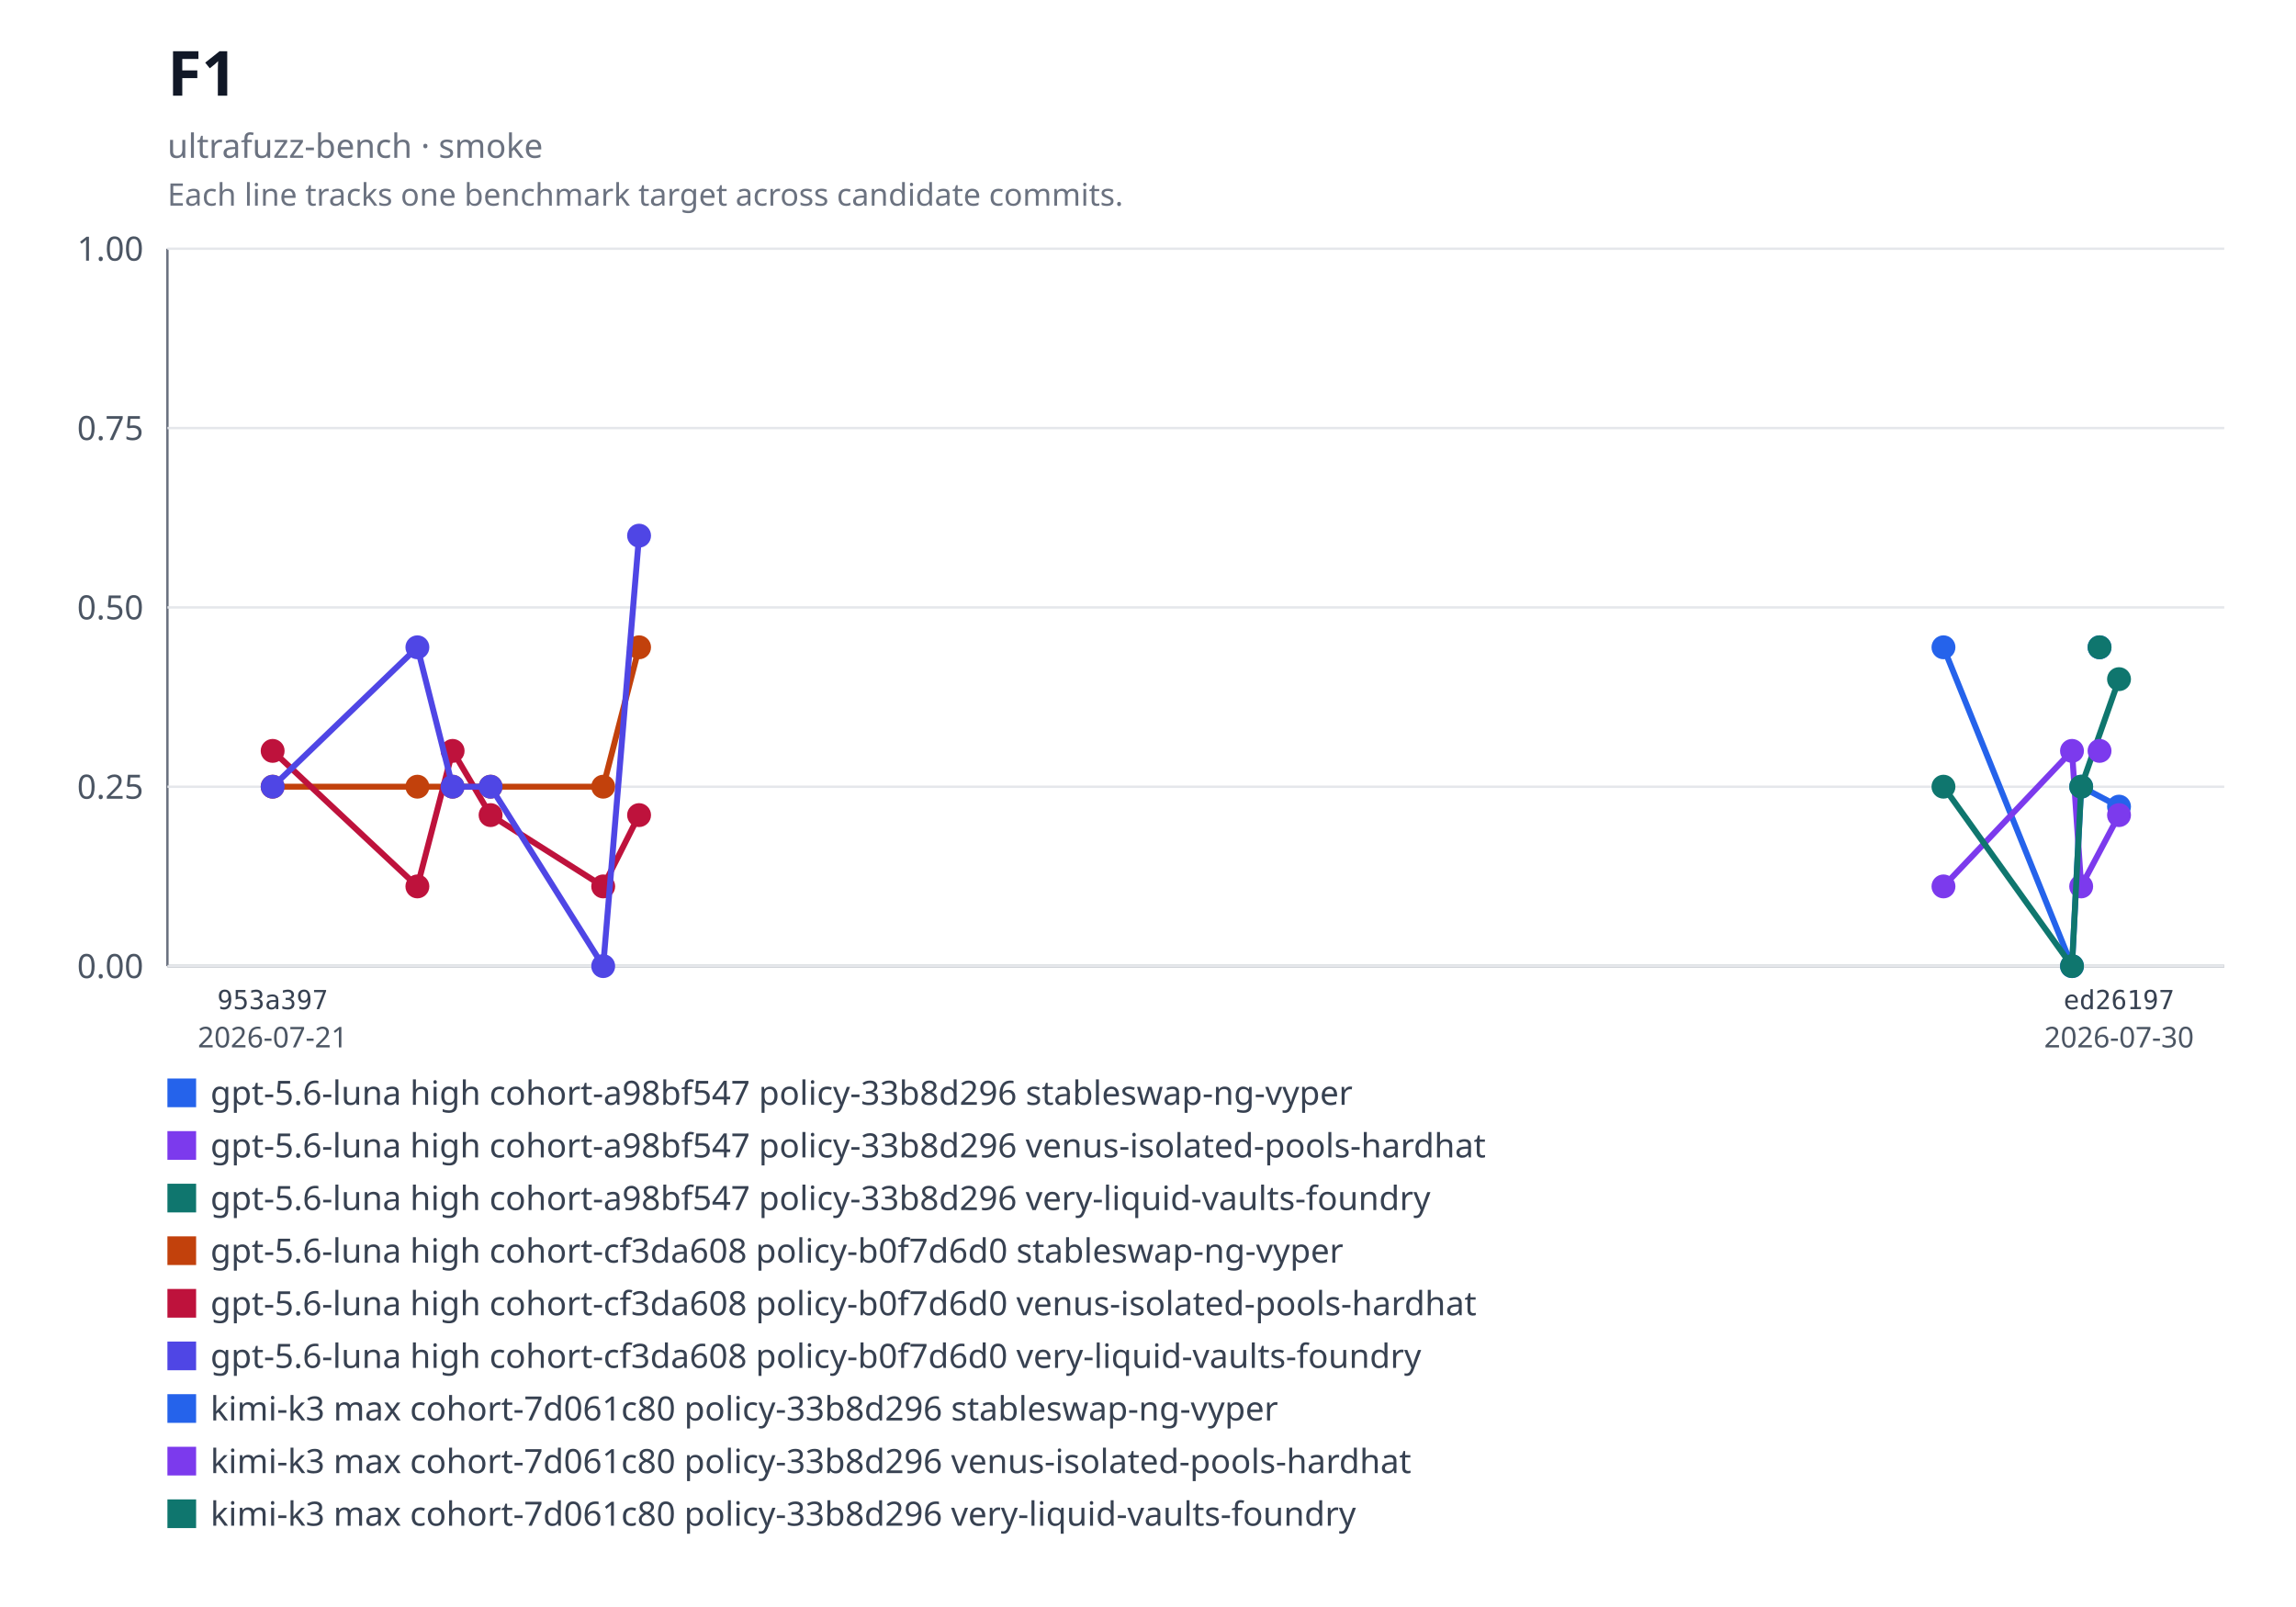
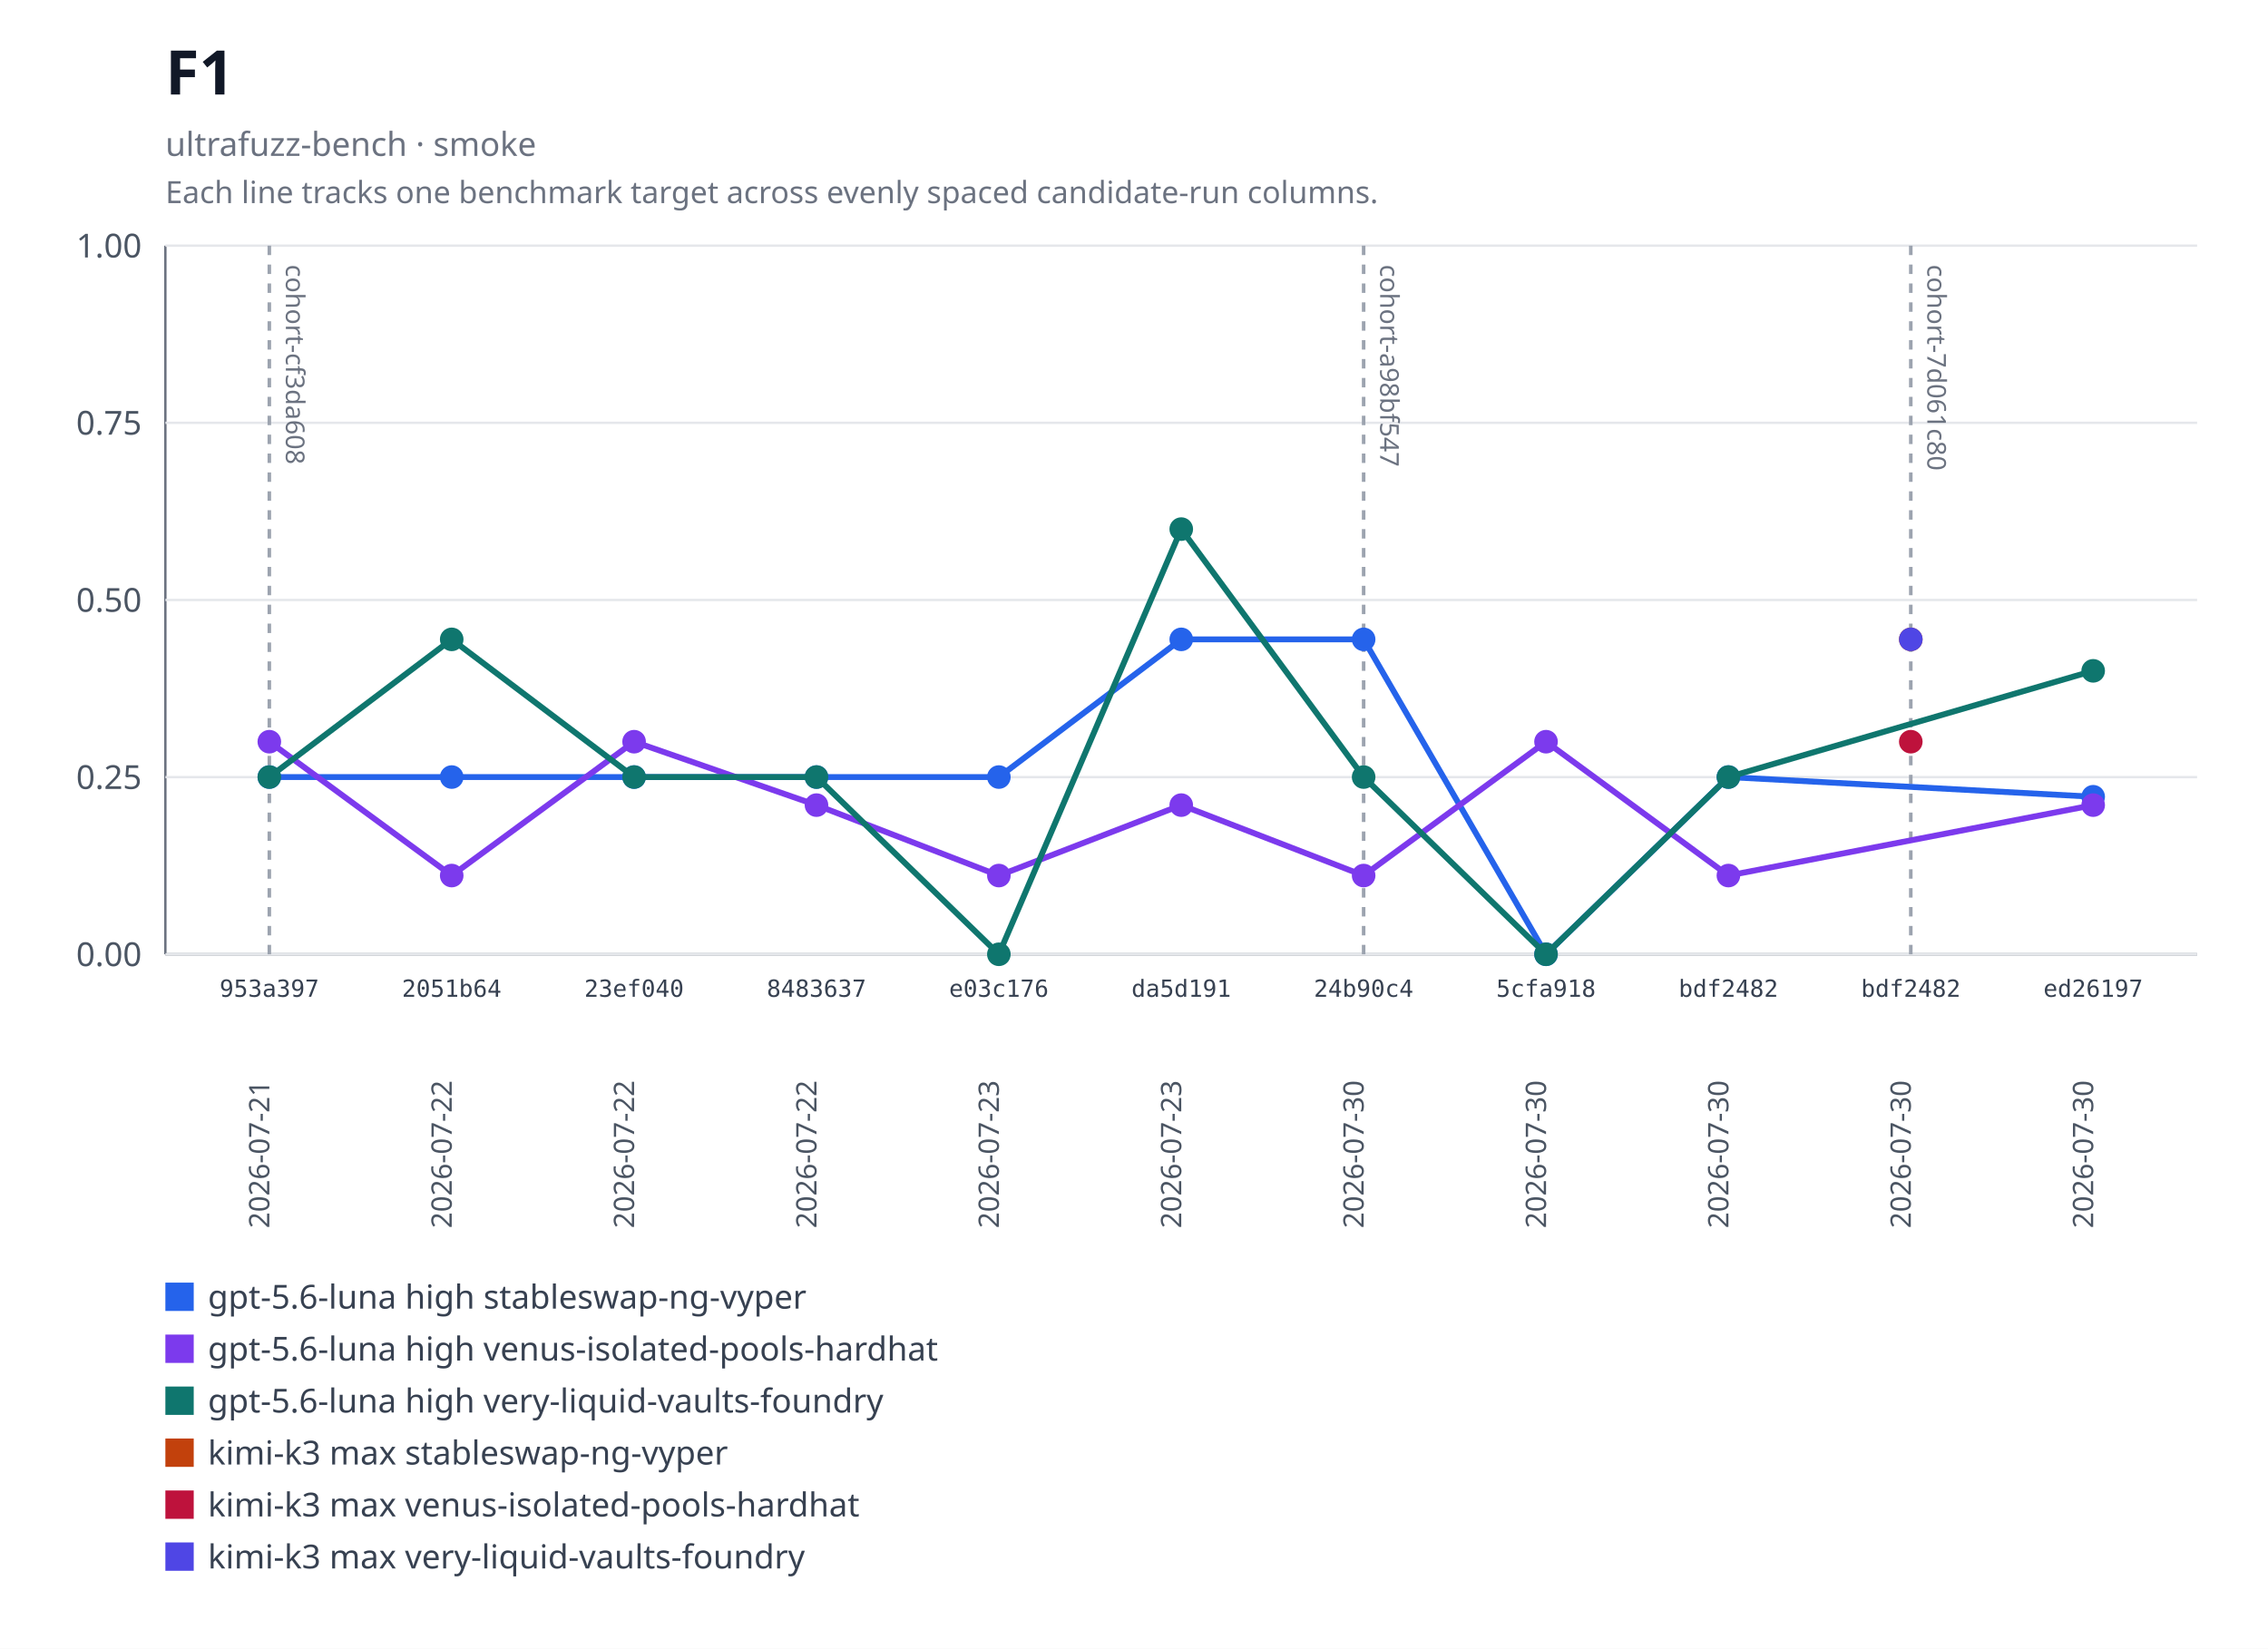
- <svg xmlns="http://www.w3.org/2000/svg" xmlns:xlink="http://www.w3.org/1999/xlink" width="960" height="672" viewBox="0 0 960 672" role="img" aria-labelledby="title desc">
-   <rect width="960" height="672" fill="#ffffff" />
+ <svg xmlns="http://www.w3.org/2000/svg" xmlns:xlink="http://www.w3.org/1999/xlink" width="960" height="698" viewBox="0 0 960 698" role="img" aria-labelledby="title desc">
+   <rect width="960" height="698" fill="#ffffff" />
  <text x="70" y="40" font-family="system-ui, sans-serif" font-size="26" font-weight="600" fill="#111827">F1</text>
  <text x="70" y="66" font-family="system-ui, sans-serif" font-size="14" fill="#6b7280">ultrafuzz-bench · smoke</text>
-   <text x="70" y="86" font-family="system-ui, sans-serif" font-size="13" fill="#6b7280">Each line tracks one benchmark target across candidate commits.</text>
+   <text x="70" y="86" font-family="system-ui, sans-serif" font-size="13" fill="#6b7280">Each line tracks one benchmark target across evenly spaced candidate-run columns.</text>
  <line x1="70" y1="104" x2="70" y2="404" stroke="#6b7280" />
  <line x1="70" y1="404" x2="930" y2="404" stroke="#6b7280" />
  <line x1="70" y1="404" x2="930" y2="404" stroke="#e5e7eb" />
  <text x="60" y="409" text-anchor="end" font-family="system-ui, sans-serif" font-size="14" fill="#4b5563">0.00</text>
  <line x1="70" y1="329" x2="930" y2="329" stroke="#e5e7eb" />
  <text x="60" y="334" text-anchor="end" font-family="system-ui, sans-serif" font-size="14" fill="#4b5563">0.25</text>
  <line x1="70" y1="254" x2="930" y2="254" stroke="#e5e7eb" />
  <text x="60" y="259" text-anchor="end" font-family="system-ui, sans-serif" font-size="14" fill="#4b5563">0.50</text>
  <line x1="70" y1="179" x2="930" y2="179" stroke="#e5e7eb" />
  <text x="60" y="184" text-anchor="end" font-family="system-ui, sans-serif" font-size="14" fill="#4b5563">0.75</text>
  <line x1="70" y1="104" x2="930" y2="104" stroke="#e5e7eb" />
  <text x="60" y="109" text-anchor="end" font-family="system-ui, sans-serif" font-size="14" fill="#4b5563">1.00</text>
-   <polyline fill="none" stroke="#2563eb" stroke-width="2.5" points="812.6,270.68 866.34,404 870.18,328.97 886,337.31" />
+   <g data-lineage-marker="cohort-cf3da608">
+     <line x1="114" y1="104" x2="114" y2="404" stroke="#9ca3af" stroke-width="1.5" stroke-dasharray="4 4" />
+     <text transform="translate(121,112) rotate(90)" text-anchor="start" font-family="system-ui, sans-serif" font-size="11" fill="#6b7280">cohort-cf3da608</text>
+   </g>
+   <g data-lineage-marker="cohort-a98bf547">
+     <line x1="577.2" y1="104" x2="577.2" y2="404" stroke="#9ca3af" stroke-width="1.5" stroke-dasharray="4 4" />
+     <text transform="translate(584.2,112) rotate(90)" text-anchor="start" font-family="system-ui, sans-serif" font-size="11" fill="#6b7280">cohort-a98bf547</text>
+   </g>
+   <g data-lineage-marker="cohort-7d061c80">
+     <line x1="808.8" y1="104" x2="808.8" y2="404" stroke="#9ca3af" stroke-width="1.5" stroke-dasharray="4 4" />
+     <text transform="translate(815.8,112) rotate(90)" text-anchor="start" font-family="system-ui, sans-serif" font-size="11" fill="#6b7280">cohort-7d061c80</text>
+   </g>
+   <polyline fill="none" stroke="#2563eb" stroke-width="2.5" points="114,328.97 191.2,328.97 268.4,328.97 345.6,328.97 422.8,328.97 500,270.68 577.2,270.68 654.4,404 731.6,328.97 886,337.31" />
+   <a href="https://github.com/monad-developers/ultrafuzz/commit/953a397a860307d3061eef2cad69c80d09ef20f5" xlink:href="https://github.com/monad-developers/ultrafuzz/commit/953a397a860307d3061eef2cad69c80d09ef20f5">
+     <circle cx="114" cy="328.97" r="5" fill="#2563eb" />
+   </a>
+   <a href="https://github.com/monad-developers/ultrafuzz/commit/2051b642d9e31e9402ce1ec8a00b70cc27801f16" xlink:href="https://github.com/monad-developers/ultrafuzz/commit/2051b642d9e31e9402ce1ec8a00b70cc27801f16">
+     <circle cx="191.2" cy="328.97" r="5" fill="#2563eb" />
+   </a>
+   <a href="https://github.com/monad-developers/ultrafuzz/commit/23ef040e5ad66603354e3395f7eac77df9b76f06" xlink:href="https://github.com/monad-developers/ultrafuzz/commit/23ef040e5ad66603354e3395f7eac77df9b76f06">
+     <circle cx="268.4" cy="328.97" r="5" fill="#2563eb" />
+   </a>
+   <a href="https://github.com/monad-developers/ultrafuzz/commit/84836379f09e6e84ff0da059f7e26a2a38e4cc98" xlink:href="https://github.com/monad-developers/ultrafuzz/commit/84836379f09e6e84ff0da059f7e26a2a38e4cc98">
+     <circle cx="345.6" cy="328.97" r="5" fill="#2563eb" />
+   </a>
+   <a href="https://github.com/monad-developers/ultrafuzz/commit/e03c176587f695fe711b8123f88c2cbbcfca36af" xlink:href="https://github.com/monad-developers/ultrafuzz/commit/e03c176587f695fe711b8123f88c2cbbcfca36af">
+     <circle cx="422.8" cy="328.97" r="5" fill="#2563eb" />
+   </a>
+   <a href="https://github.com/monad-developers/ultrafuzz/commit/da5d191b03f61b4e07149c10d29bbd7542511889" xlink:href="https://github.com/monad-developers/ultrafuzz/commit/da5d191b03f61b4e07149c10d29bbd7542511889">
+     <circle cx="500" cy="270.68" r="5" fill="#2563eb" />
+   </a>
  <a href="https://github.com/monad-developers/ultrafuzz/commit/24b90c4d2a03ece561b3b1b988cfa2508c088013" xlink:href="https://github.com/monad-developers/ultrafuzz/commit/24b90c4d2a03ece561b3b1b988cfa2508c088013">
-     <circle cx="812.6" cy="270.68" r="5" fill="#2563eb" />
+     <circle cx="577.2" cy="270.68" r="5" fill="#2563eb" />
  </a>
  <a href="https://github.com/monad-developers/ultrafuzz/commit/5cfa918db7448aeb92b6b8aa66f687a9359b71e6" xlink:href="https://github.com/monad-developers/ultrafuzz/commit/5cfa918db7448aeb92b6b8aa66f687a9359b71e6">
-     <circle cx="866.34" cy="404" r="5" fill="#2563eb" />
+     <circle cx="654.4" cy="404" r="5" fill="#2563eb" />
  </a>
  <a href="https://github.com/monad-developers/ultrafuzz/commit/bdf2482db2ad359aa9b48775e73206fa37f32278" xlink:href="https://github.com/monad-developers/ultrafuzz/commit/bdf2482db2ad359aa9b48775e73206fa37f32278">
-     <circle cx="870.18" cy="328.97" r="5" fill="#2563eb" />
+     <circle cx="731.6" cy="328.97" r="5" fill="#2563eb" />
  </a>
  <a href="https://github.com/monad-developers/ultrafuzz/commit/ed26197c6c6cf5c7d21e35b9f2c9f5cb85fcac8e" xlink:href="https://github.com/monad-developers/ultrafuzz/commit/ed26197c6c6cf5c7d21e35b9f2c9f5cb85fcac8e">
    <circle cx="886" cy="337.31" r="5" fill="#2563eb" />
  </a>
-   <polyline fill="none" stroke="#7c3aed" stroke-width="2.5" points="812.6,370.67 866.34,314 870.18,370.67 886,340.85" />
+   <polyline fill="none" stroke="#7c3aed" stroke-width="2.5" points="114,314 191.2,370.67 268.4,314 345.6,340.85 422.8,370.67 500,340.85 577.2,370.67 654.4,314 731.6,370.67 886,340.85" />
+   <a href="https://github.com/monad-developers/ultrafuzz/commit/953a397a860307d3061eef2cad69c80d09ef20f5" xlink:href="https://github.com/monad-developers/ultrafuzz/commit/953a397a860307d3061eef2cad69c80d09ef20f5">
+     <circle cx="114" cy="314" r="5" fill="#7c3aed" />
+   </a>
+   <a href="https://github.com/monad-developers/ultrafuzz/commit/2051b642d9e31e9402ce1ec8a00b70cc27801f16" xlink:href="https://github.com/monad-developers/ultrafuzz/commit/2051b642d9e31e9402ce1ec8a00b70cc27801f16">
+     <circle cx="191.2" cy="370.67" r="5" fill="#7c3aed" />
+   </a>
+   <a href="https://github.com/monad-developers/ultrafuzz/commit/23ef040e5ad66603354e3395f7eac77df9b76f06" xlink:href="https://github.com/monad-developers/ultrafuzz/commit/23ef040e5ad66603354e3395f7eac77df9b76f06">
+     <circle cx="268.4" cy="314" r="5" fill="#7c3aed" />
+   </a>
+   <a href="https://github.com/monad-developers/ultrafuzz/commit/84836379f09e6e84ff0da059f7e26a2a38e4cc98" xlink:href="https://github.com/monad-developers/ultrafuzz/commit/84836379f09e6e84ff0da059f7e26a2a38e4cc98">
+     <circle cx="345.6" cy="340.85" r="5" fill="#7c3aed" />
+   </a>
+   <a href="https://github.com/monad-developers/ultrafuzz/commit/e03c176587f695fe711b8123f88c2cbbcfca36af" xlink:href="https://github.com/monad-developers/ultrafuzz/commit/e03c176587f695fe711b8123f88c2cbbcfca36af">
+     <circle cx="422.8" cy="370.67" r="5" fill="#7c3aed" />
+   </a>
+   <a href="https://github.com/monad-developers/ultrafuzz/commit/da5d191b03f61b4e07149c10d29bbd7542511889" xlink:href="https://github.com/monad-developers/ultrafuzz/commit/da5d191b03f61b4e07149c10d29bbd7542511889">
+     <circle cx="500" cy="340.85" r="5" fill="#7c3aed" />
+   </a>
  <a href="https://github.com/monad-developers/ultrafuzz/commit/24b90c4d2a03ece561b3b1b988cfa2508c088013" xlink:href="https://github.com/monad-developers/ultrafuzz/commit/24b90c4d2a03ece561b3b1b988cfa2508c088013">
-     <circle cx="812.6" cy="370.67" r="5" fill="#7c3aed" />
+     <circle cx="577.2" cy="370.67" r="5" fill="#7c3aed" />
  </a>
  <a href="https://github.com/monad-developers/ultrafuzz/commit/5cfa918db7448aeb92b6b8aa66f687a9359b71e6" xlink:href="https://github.com/monad-developers/ultrafuzz/commit/5cfa918db7448aeb92b6b8aa66f687a9359b71e6">
-     <circle cx="866.34" cy="314" r="5" fill="#7c3aed" />
+     <circle cx="654.4" cy="314" r="5" fill="#7c3aed" />
  </a>
  <a href="https://github.com/monad-developers/ultrafuzz/commit/bdf2482db2ad359aa9b48775e73206fa37f32278" xlink:href="https://github.com/monad-developers/ultrafuzz/commit/bdf2482db2ad359aa9b48775e73206fa37f32278">
-     <circle cx="870.18" cy="370.67" r="5" fill="#7c3aed" />
+     <circle cx="731.6" cy="370.67" r="5" fill="#7c3aed" />
  </a>
  <a href="https://github.com/monad-developers/ultrafuzz/commit/ed26197c6c6cf5c7d21e35b9f2c9f5cb85fcac8e" xlink:href="https://github.com/monad-developers/ultrafuzz/commit/ed26197c6c6cf5c7d21e35b9f2c9f5cb85fcac8e">
    <circle cx="886" cy="340.85" r="5" fill="#7c3aed" />
  </a>
-   <polyline fill="none" stroke="#0f766e" stroke-width="2.5" points="812.6,328.97 866.34,404 870.18,328.97 886,284" />
+   <polyline fill="none" stroke="#0f766e" stroke-width="2.5" points="114,328.97 191.2,270.68 268.4,328.97 345.6,328.97 422.8,404 500,224 577.2,328.97 654.4,404 731.6,328.97 886,284" />
+   <a href="https://github.com/monad-developers/ultrafuzz/commit/953a397a860307d3061eef2cad69c80d09ef20f5" xlink:href="https://github.com/monad-developers/ultrafuzz/commit/953a397a860307d3061eef2cad69c80d09ef20f5">
+     <circle cx="114" cy="328.97" r="5" fill="#0f766e" />
+   </a>
+   <a href="https://github.com/monad-developers/ultrafuzz/commit/2051b642d9e31e9402ce1ec8a00b70cc27801f16" xlink:href="https://github.com/monad-developers/ultrafuzz/commit/2051b642d9e31e9402ce1ec8a00b70cc27801f16">
+     <circle cx="191.2" cy="270.68" r="5" fill="#0f766e" />
+   </a>
+   <a href="https://github.com/monad-developers/ultrafuzz/commit/23ef040e5ad66603354e3395f7eac77df9b76f06" xlink:href="https://github.com/monad-developers/ultrafuzz/commit/23ef040e5ad66603354e3395f7eac77df9b76f06">
+     <circle cx="268.4" cy="328.97" r="5" fill="#0f766e" />
+   </a>
+   <a href="https://github.com/monad-developers/ultrafuzz/commit/84836379f09e6e84ff0da059f7e26a2a38e4cc98" xlink:href="https://github.com/monad-developers/ultrafuzz/commit/84836379f09e6e84ff0da059f7e26a2a38e4cc98">
+     <circle cx="345.6" cy="328.97" r="5" fill="#0f766e" />
+   </a>
+   <a href="https://github.com/monad-developers/ultrafuzz/commit/e03c176587f695fe711b8123f88c2cbbcfca36af" xlink:href="https://github.com/monad-developers/ultrafuzz/commit/e03c176587f695fe711b8123f88c2cbbcfca36af">
+     <circle cx="422.8" cy="404" r="5" fill="#0f766e" />
+   </a>
+   <a href="https://github.com/monad-developers/ultrafuzz/commit/da5d191b03f61b4e07149c10d29bbd7542511889" xlink:href="https://github.com/monad-developers/ultrafuzz/commit/da5d191b03f61b4e07149c10d29bbd7542511889">
+     <circle cx="500" cy="224" r="5" fill="#0f766e" />
+   </a>
  <a href="https://github.com/monad-developers/ultrafuzz/commit/24b90c4d2a03ece561b3b1b988cfa2508c088013" xlink:href="https://github.com/monad-developers/ultrafuzz/commit/24b90c4d2a03ece561b3b1b988cfa2508c088013">
-     <circle cx="812.6" cy="328.97" r="5" fill="#0f766e" />
+     <circle cx="577.2" cy="328.97" r="5" fill="#0f766e" />
  </a>
  <a href="https://github.com/monad-developers/ultrafuzz/commit/5cfa918db7448aeb92b6b8aa66f687a9359b71e6" xlink:href="https://github.com/monad-developers/ultrafuzz/commit/5cfa918db7448aeb92b6b8aa66f687a9359b71e6">
-     <circle cx="866.34" cy="404" r="5" fill="#0f766e" />
+     <circle cx="654.4" cy="404" r="5" fill="#0f766e" />
  </a>
  <a href="https://github.com/monad-developers/ultrafuzz/commit/bdf2482db2ad359aa9b48775e73206fa37f32278" xlink:href="https://github.com/monad-developers/ultrafuzz/commit/bdf2482db2ad359aa9b48775e73206fa37f32278">
-     <circle cx="870.18" cy="328.97" r="5" fill="#0f766e" />
+     <circle cx="731.6" cy="328.97" r="5" fill="#0f766e" />
  </a>
  <a href="https://github.com/monad-developers/ultrafuzz/commit/ed26197c6c6cf5c7d21e35b9f2c9f5cb85fcac8e" xlink:href="https://github.com/monad-developers/ultrafuzz/commit/ed26197c6c6cf5c7d21e35b9f2c9f5cb85fcac8e">
    <circle cx="886" cy="284" r="5" fill="#0f766e" />
  </a>
-   <polyline fill="none" stroke="#c2410c" stroke-width="2.5" points="114,328.97 174.52,328.97 189.25,328.97 205.12,328.97 252.21,328.97 267.21,270.68" />
-   <a href="https://github.com/monad-developers/ultrafuzz/commit/953a397a860307d3061eef2cad69c80d09ef20f5" xlink:href="https://github.com/monad-developers/ultrafuzz/commit/953a397a860307d3061eef2cad69c80d09ef20f5">
-     <circle cx="114" cy="328.97" r="5" fill="#c2410c" />
-   </a>
-   <a href="https://github.com/monad-developers/ultrafuzz/commit/2051b642d9e31e9402ce1ec8a00b70cc27801f16" xlink:href="https://github.com/monad-developers/ultrafuzz/commit/2051b642d9e31e9402ce1ec8a00b70cc27801f16">
-     <circle cx="174.52" cy="328.97" r="5" fill="#c2410c" />
-   </a>
-   <a href="https://github.com/monad-developers/ultrafuzz/commit/23ef040e5ad66603354e3395f7eac77df9b76f06" xlink:href="https://github.com/monad-developers/ultrafuzz/commit/23ef040e5ad66603354e3395f7eac77df9b76f06">
-     <circle cx="189.25" cy="328.97" r="5" fill="#c2410c" />
-   </a>
-   <a href="https://github.com/monad-developers/ultrafuzz/commit/84836379f09e6e84ff0da059f7e26a2a38e4cc98" xlink:href="https://github.com/monad-developers/ultrafuzz/commit/84836379f09e6e84ff0da059f7e26a2a38e4cc98">
-     <circle cx="205.12" cy="328.97" r="5" fill="#c2410c" />
-   </a>
-   <a href="https://github.com/monad-developers/ultrafuzz/commit/e03c176587f695fe711b8123f88c2cbbcfca36af" xlink:href="https://github.com/monad-developers/ultrafuzz/commit/e03c176587f695fe711b8123f88c2cbbcfca36af">
-     <circle cx="252.21" cy="328.97" r="5" fill="#c2410c" />
-   </a>
-   <a href="https://github.com/monad-developers/ultrafuzz/commit/da5d191b03f61b4e07149c10d29bbd7542511889" xlink:href="https://github.com/monad-developers/ultrafuzz/commit/da5d191b03f61b4e07149c10d29bbd7542511889">
-     <circle cx="267.21" cy="270.68" r="5" fill="#c2410c" />
-   </a>
-   <polyline fill="none" stroke="#be123c" stroke-width="2.5" points="114,314 174.52,370.67 189.25,314 205.12,340.85 252.21,370.67 267.21,340.85" />
-   <a href="https://github.com/monad-developers/ultrafuzz/commit/953a397a860307d3061eef2cad69c80d09ef20f5" xlink:href="https://github.com/monad-developers/ultrafuzz/commit/953a397a860307d3061eef2cad69c80d09ef20f5">
-     <circle cx="114" cy="314" r="5" fill="#be123c" />
-   </a>
-   <a href="https://github.com/monad-developers/ultrafuzz/commit/2051b642d9e31e9402ce1ec8a00b70cc27801f16" xlink:href="https://github.com/monad-developers/ultrafuzz/commit/2051b642d9e31e9402ce1ec8a00b70cc27801f16">
-     <circle cx="174.52" cy="370.67" r="5" fill="#be123c" />
-   </a>
-   <a href="https://github.com/monad-developers/ultrafuzz/commit/23ef040e5ad66603354e3395f7eac77df9b76f06" xlink:href="https://github.com/monad-developers/ultrafuzz/commit/23ef040e5ad66603354e3395f7eac77df9b76f06">
-     <circle cx="189.25" cy="314" r="5" fill="#be123c" />
-   </a>
-   <a href="https://github.com/monad-developers/ultrafuzz/commit/84836379f09e6e84ff0da059f7e26a2a38e4cc98" xlink:href="https://github.com/monad-developers/ultrafuzz/commit/84836379f09e6e84ff0da059f7e26a2a38e4cc98">
-     <circle cx="205.12" cy="340.85" r="5" fill="#be123c" />
-   </a>
-   <a href="https://github.com/monad-developers/ultrafuzz/commit/e03c176587f695fe711b8123f88c2cbbcfca36af" xlink:href="https://github.com/monad-developers/ultrafuzz/commit/e03c176587f695fe711b8123f88c2cbbcfca36af">
-     <circle cx="252.21" cy="370.67" r="5" fill="#be123c" />
-   </a>
-   <a href="https://github.com/monad-developers/ultrafuzz/commit/da5d191b03f61b4e07149c10d29bbd7542511889" xlink:href="https://github.com/monad-developers/ultrafuzz/commit/da5d191b03f61b4e07149c10d29bbd7542511889">
-     <circle cx="267.21" cy="340.85" r="5" fill="#be123c" />
-   </a>
-   <polyline fill="none" stroke="#4f46e5" stroke-width="2.5" points="114,328.97 174.52,270.68 189.25,328.97 205.12,328.97 252.21,404 267.21,224" />
-   <a href="https://github.com/monad-developers/ultrafuzz/commit/953a397a860307d3061eef2cad69c80d09ef20f5" xlink:href="https://github.com/monad-developers/ultrafuzz/commit/953a397a860307d3061eef2cad69c80d09ef20f5">
-     <circle cx="114" cy="328.97" r="5" fill="#4f46e5" />
-   </a>
-   <a href="https://github.com/monad-developers/ultrafuzz/commit/2051b642d9e31e9402ce1ec8a00b70cc27801f16" xlink:href="https://github.com/monad-developers/ultrafuzz/commit/2051b642d9e31e9402ce1ec8a00b70cc27801f16">
-     <circle cx="174.52" cy="270.68" r="5" fill="#4f46e5" />
-   </a>
-   <a href="https://github.com/monad-developers/ultrafuzz/commit/23ef040e5ad66603354e3395f7eac77df9b76f06" xlink:href="https://github.com/monad-developers/ultrafuzz/commit/23ef040e5ad66603354e3395f7eac77df9b76f06">
-     <circle cx="189.25" cy="328.97" r="5" fill="#4f46e5" />
-   </a>
-   <a href="https://github.com/monad-developers/ultrafuzz/commit/84836379f09e6e84ff0da059f7e26a2a38e4cc98" xlink:href="https://github.com/monad-developers/ultrafuzz/commit/84836379f09e6e84ff0da059f7e26a2a38e4cc98">
-     <circle cx="205.12" cy="328.97" r="5" fill="#4f46e5" />
-   </a>
-   <a href="https://github.com/monad-developers/ultrafuzz/commit/e03c176587f695fe711b8123f88c2cbbcfca36af" xlink:href="https://github.com/monad-developers/ultrafuzz/commit/e03c176587f695fe711b8123f88c2cbbcfca36af">
-     <circle cx="252.21" cy="404" r="5" fill="#4f46e5" />
-   </a>
-   <a href="https://github.com/monad-developers/ultrafuzz/commit/da5d191b03f61b4e07149c10d29bbd7542511889" xlink:href="https://github.com/monad-developers/ultrafuzz/commit/da5d191b03f61b4e07149c10d29bbd7542511889">
-     <circle cx="267.21" cy="224" r="5" fill="#4f46e5" />
+   <a href="https://github.com/monad-developers/ultrafuzz/commit/bdf2482db2ad359aa9b48775e73206fa37f32278" xlink:href="https://github.com/monad-developers/ultrafuzz/commit/bdf2482db2ad359aa9b48775e73206fa37f32278">
+     <circle cx="808.8" cy="270.68" r="5" fill="#c2410c" />
  </a>
  <a href="https://github.com/monad-developers/ultrafuzz/commit/bdf2482db2ad359aa9b48775e73206fa37f32278" xlink:href="https://github.com/monad-developers/ultrafuzz/commit/bdf2482db2ad359aa9b48775e73206fa37f32278">
-     <circle cx="877.86" cy="270.68" r="5" fill="#2563eb" />
+     <circle cx="808.8" cy="314" r="5" fill="#be123c" />
  </a>
  <a href="https://github.com/monad-developers/ultrafuzz/commit/bdf2482db2ad359aa9b48775e73206fa37f32278" xlink:href="https://github.com/monad-developers/ultrafuzz/commit/bdf2482db2ad359aa9b48775e73206fa37f32278">
-     <circle cx="877.86" cy="314" r="5" fill="#7c3aed" />
+     <circle cx="808.8" cy="270.68" r="5" fill="#4f46e5" />
  </a>
-   <a href="https://github.com/monad-developers/ultrafuzz/commit/bdf2482db2ad359aa9b48775e73206fa37f32278" xlink:href="https://github.com/monad-developers/ultrafuzz/commit/bdf2482db2ad359aa9b48775e73206fa37f32278">
-     <circle cx="877.86" cy="270.68" r="5" fill="#0f766e" />
-   </a>
-   <text x="114" y="422" text-anchor="middle" font-family="ui-monospace, monospace" font-size="11" fill="#374151">953a397</text>
-   <text x="114" y="438" text-anchor="middle" font-family="system-ui, sans-serif" font-size="12" fill="#4b5563">2026-07-21</text>
-   <text x="886" y="422" text-anchor="middle" font-family="ui-monospace, monospace" font-size="11" fill="#374151">ed26197</text>
-   <text x="886" y="438" text-anchor="middle" font-family="system-ui, sans-serif" font-size="12" fill="#4b5563">2026-07-30</text>
-   <rect x="70" y="451" width="12" height="12" fill="#2563eb" />
-   <text x="88" y="462" font-family="system-ui, sans-serif" font-size="14" fill="#374151">gpt-5.6-luna high cohort-a98bf547 policy-33b8d296 stableswap-ng-vyper</text>
-   <rect x="70" y="473" width="12" height="12" fill="#7c3aed" />
-   <text x="88" y="484" font-family="system-ui, sans-serif" font-size="14" fill="#374151">gpt-5.6-luna high cohort-a98bf547 policy-33b8d296 venus-isolated-pools-hardhat</text>
-   <rect x="70" y="495" width="12" height="12" fill="#0f766e" />
-   <text x="88" y="506" font-family="system-ui, sans-serif" font-size="14" fill="#374151">gpt-5.6-luna high cohort-a98bf547 policy-33b8d296 very-liquid-vaults-foundry</text>
-   <rect x="70" y="517" width="12" height="12" fill="#c2410c" />
-   <text x="88" y="528" font-family="system-ui, sans-serif" font-size="14" fill="#374151">gpt-5.6-luna high cohort-cf3da608 policy-b0f7d6d0 stableswap-ng-vyper</text>
-   <rect x="70" y="539" width="12" height="12" fill="#be123c" />
-   <text x="88" y="550" font-family="system-ui, sans-serif" font-size="14" fill="#374151">gpt-5.6-luna high cohort-cf3da608 policy-b0f7d6d0 venus-isolated-pools-hardhat</text>
-   <rect x="70" y="561" width="12" height="12" fill="#4f46e5" />
-   <text x="88" y="572" font-family="system-ui, sans-serif" font-size="14" fill="#374151">gpt-5.6-luna high cohort-cf3da608 policy-b0f7d6d0 very-liquid-vaults-foundry</text>
-   <rect x="70" y="583" width="12" height="12" fill="#2563eb" />
-   <text x="88" y="594" font-family="system-ui, sans-serif" font-size="14" fill="#374151">kimi-k3 max cohort-7d061c80 policy-33b8d296 stableswap-ng-vyper</text>
-   <rect x="70" y="605" width="12" height="12" fill="#7c3aed" />
-   <text x="88" y="616" font-family="system-ui, sans-serif" font-size="14" fill="#374151">kimi-k3 max cohort-7d061c80 policy-33b8d296 venus-isolated-pools-hardhat</text>
-   <rect x="70" y="627" width="12" height="12" fill="#0f766e" />
-   <text x="88" y="638" font-family="system-ui, sans-serif" font-size="14" fill="#374151">kimi-k3 max cohort-7d061c80 policy-33b8d296 very-liquid-vaults-foundry</text>
+   <text x="114" y="422" text-anchor="middle" font-family="ui-monospace, monospace" font-size="10" fill="#374151">953a397</text>
+   <text transform="translate(114,520) rotate(-90)" text-anchor="start" font-family="system-ui, sans-serif" font-size="12" fill="#4b5563">2026-07-21</text>
+   <text x="191.2" y="422" text-anchor="middle" font-family="ui-monospace, monospace" font-size="10" fill="#374151">2051b64</text>
+   <text transform="translate(191.2,520) rotate(-90)" text-anchor="start" font-family="system-ui, sans-serif" font-size="12" fill="#4b5563">2026-07-22</text>
+   <text x="268.4" y="422" text-anchor="middle" font-family="ui-monospace, monospace" font-size="10" fill="#374151">23ef040</text>
+   <text transform="translate(268.4,520) rotate(-90)" text-anchor="start" font-family="system-ui, sans-serif" font-size="12" fill="#4b5563">2026-07-22</text>
+   <text x="345.6" y="422" text-anchor="middle" font-family="ui-monospace, monospace" font-size="10" fill="#374151">8483637</text>
+   <text transform="translate(345.6,520) rotate(-90)" text-anchor="start" font-family="system-ui, sans-serif" font-size="12" fill="#4b5563">2026-07-22</text>
+   <text x="422.8" y="422" text-anchor="middle" font-family="ui-monospace, monospace" font-size="10" fill="#374151">e03c176</text>
+   <text transform="translate(422.8,520) rotate(-90)" text-anchor="start" font-family="system-ui, sans-serif" font-size="12" fill="#4b5563">2026-07-23</text>
+   <text x="500" y="422" text-anchor="middle" font-family="ui-monospace, monospace" font-size="10" fill="#374151">da5d191</text>
+   <text transform="translate(500,520) rotate(-90)" text-anchor="start" font-family="system-ui, sans-serif" font-size="12" fill="#4b5563">2026-07-23</text>
+   <text x="577.2" y="422" text-anchor="middle" font-family="ui-monospace, monospace" font-size="10" fill="#374151">24b90c4</text>
+   <text transform="translate(577.2,520) rotate(-90)" text-anchor="start" font-family="system-ui, sans-serif" font-size="12" fill="#4b5563">2026-07-30</text>
+   <text x="654.4" y="422" text-anchor="middle" font-family="ui-monospace, monospace" font-size="10" fill="#374151">5cfa918</text>
+   <text transform="translate(654.4,520) rotate(-90)" text-anchor="start" font-family="system-ui, sans-serif" font-size="12" fill="#4b5563">2026-07-30</text>
+   <text x="731.6" y="422" text-anchor="middle" font-family="ui-monospace, monospace" font-size="10" fill="#374151">bdf2482</text>
+   <text transform="translate(731.6,520) rotate(-90)" text-anchor="start" font-family="system-ui, sans-serif" font-size="12" fill="#4b5563">2026-07-30</text>
+   <text x="808.8" y="422" text-anchor="middle" font-family="ui-monospace, monospace" font-size="10" fill="#374151">bdf2482</text>
+   <text transform="translate(808.8,520) rotate(-90)" text-anchor="start" font-family="system-ui, sans-serif" font-size="12" fill="#4b5563">2026-07-30</text>
+   <text x="886" y="422" text-anchor="middle" font-family="ui-monospace, monospace" font-size="10" fill="#374151">ed26197</text>
+   <text transform="translate(886,520) rotate(-90)" text-anchor="start" font-family="system-ui, sans-serif" font-size="12" fill="#4b5563">2026-07-30</text>
+   <rect x="70" y="543" width="12" height="12" fill="#2563eb" />
+   <text x="88" y="554" font-family="system-ui, sans-serif" font-size="14" fill="#374151">gpt-5.6-luna high stableswap-ng-vyper</text>
+   <rect x="70" y="565" width="12" height="12" fill="#7c3aed" />
+   <text x="88" y="576" font-family="system-ui, sans-serif" font-size="14" fill="#374151">gpt-5.6-luna high venus-isolated-pools-hardhat</text>
+   <rect x="70" y="587" width="12" height="12" fill="#0f766e" />
+   <text x="88" y="598" font-family="system-ui, sans-serif" font-size="14" fill="#374151">gpt-5.6-luna high very-liquid-vaults-foundry</text>
+   <rect x="70" y="609" width="12" height="12" fill="#c2410c" />
+   <text x="88" y="620" font-family="system-ui, sans-serif" font-size="14" fill="#374151">kimi-k3 max stableswap-ng-vyper</text>
+   <rect x="70" y="631" width="12" height="12" fill="#be123c" />
+   <text x="88" y="642" font-family="system-ui, sans-serif" font-size="14" fill="#374151">kimi-k3 max venus-isolated-pools-hardhat</text>
+   <rect x="70" y="653" width="12" height="12" fill="#4f46e5" />
+   <text x="88" y="664" font-family="system-ui, sans-serif" font-size="14" fill="#374151">kimi-k3 max very-liquid-vaults-foundry</text>
</svg>
